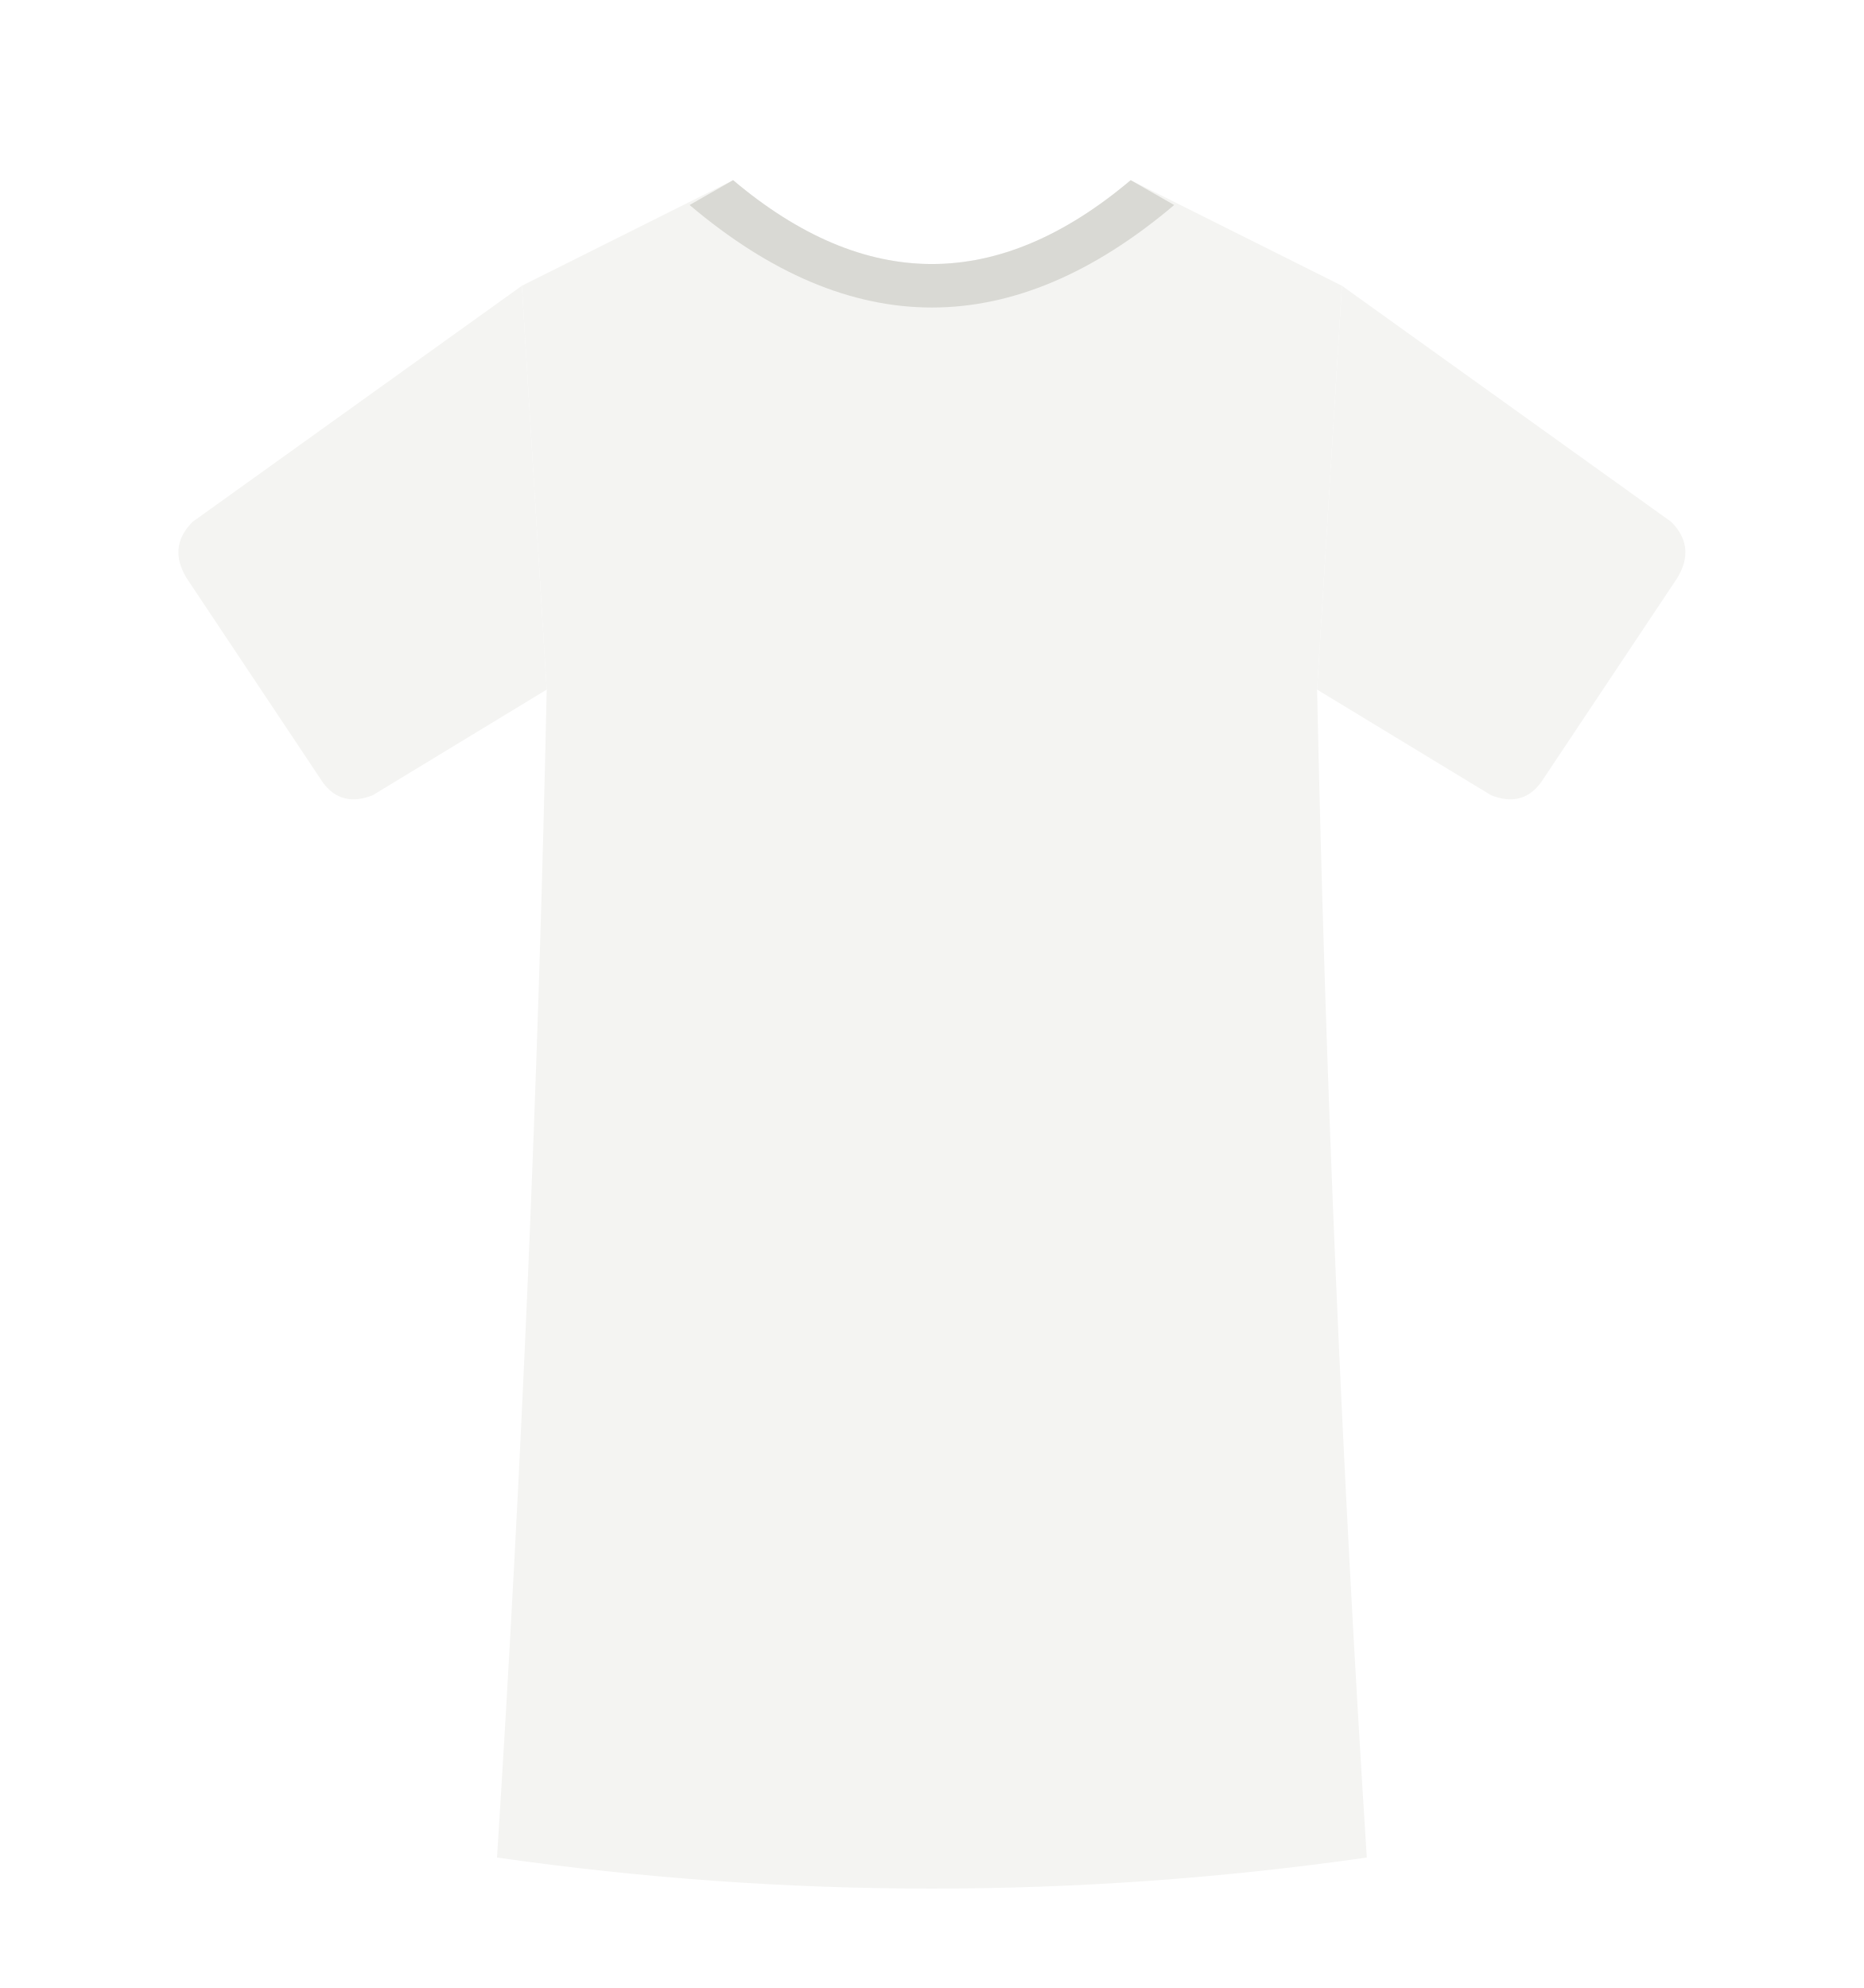
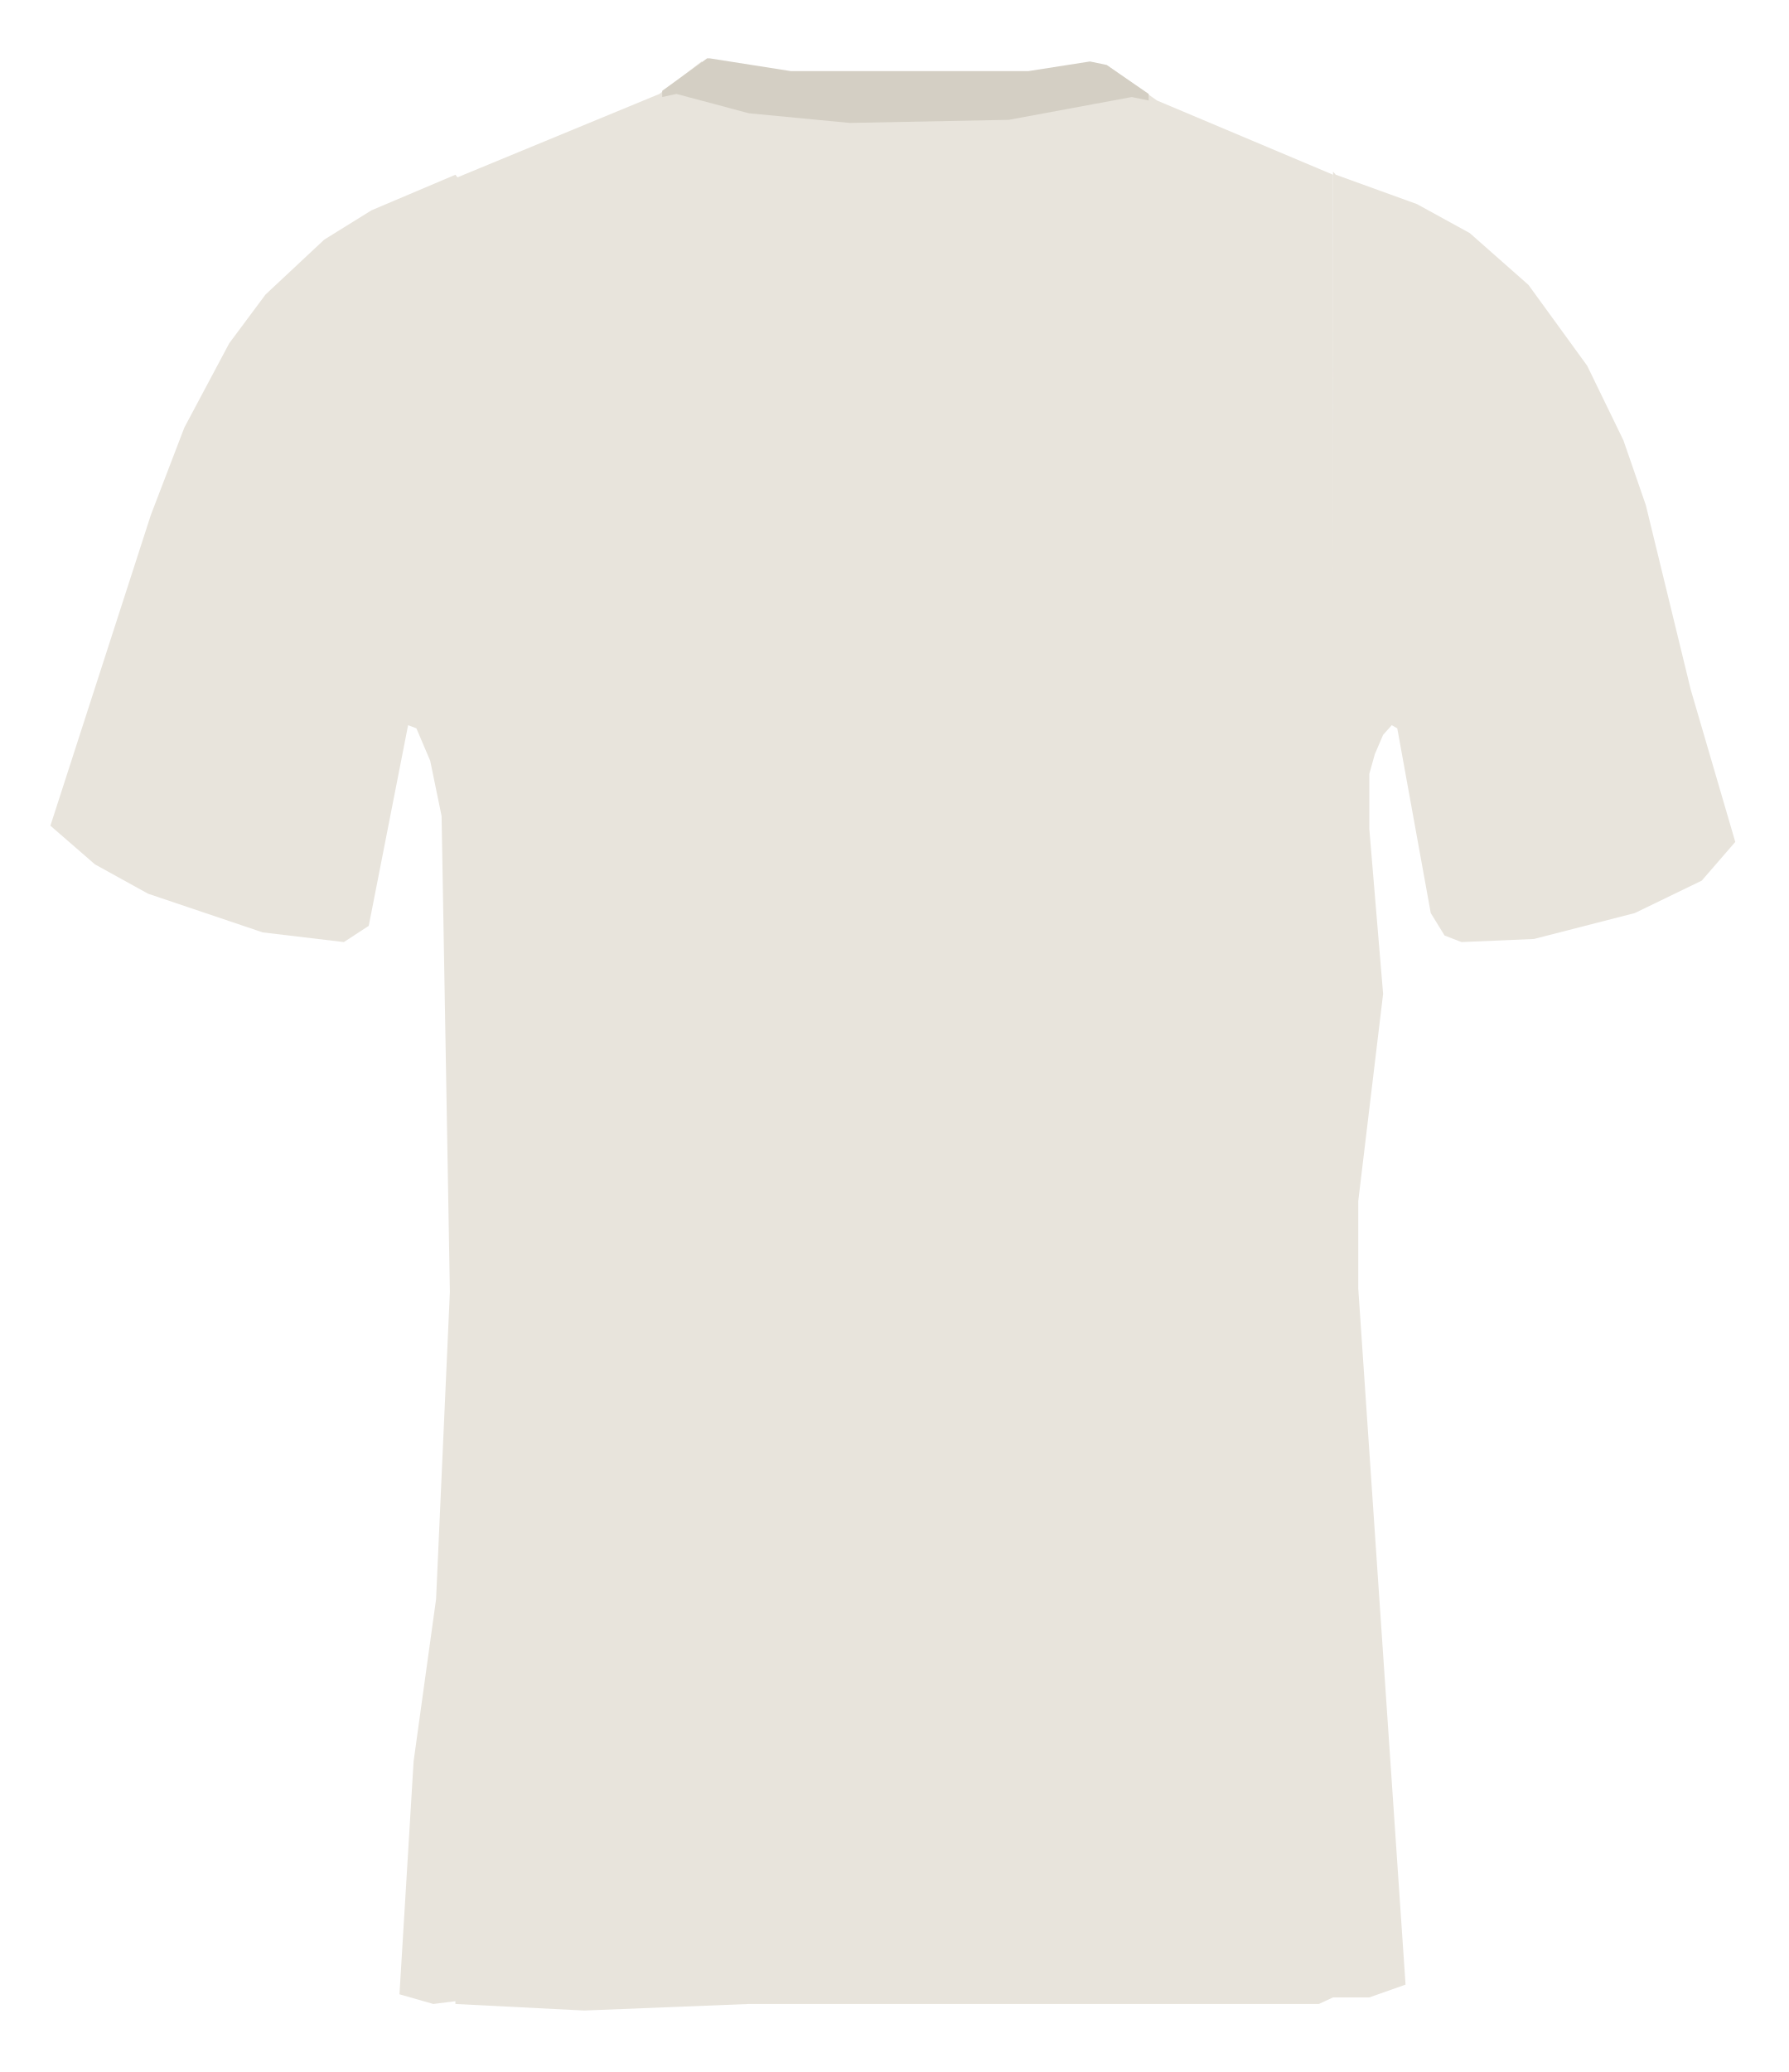
- <svg xmlns="http://www.w3.org/2000/svg" viewBox="0 0 600 640" data-template-id="tshirt" data-view="front" data-view-label="Front" data-name="T-shirt" data-category="tops">
-   <path id="zone-sleeve-left" data-label="Left sleeve" fill="#f4f4f2" d="M168 92 L62 168 Q54 176 60 186 L104 252 Q110 260 120 256 L176 222 Z" />
-   <path id="zone-sleeve-right" data-label="Right sleeve" fill="#f4f4f2" d="M432 92 L538 168 Q546 176 540 186 L496 252 Q490 260 480 256 L424 222 Z" />
-   <path id="zone-body" data-label="Body" fill="#f4f4f2" d="M236 58 Q300 112 364 58 L432 92 L424 222 Q428 410 440 598 Q300 618 160 598 Q172 410 176 222 L168 92 Z" />
-   <path id="zone-collar" data-label="Collar" fill="#d9d9d4" d="M236 58 Q300 112 364 58 L378 66 Q300 132 222 66 Z" />
-   <rect id="print-area" x="220" y="150" width="160" height="210" fill="none" />
+ <svg xmlns="http://www.w3.org/2000/svg" viewBox="0 0 518 600" data-template-id="tshirt" data-view="front" data-view-label="Front" data-name="T-shirt" data-category="tops">
+   <path id="zone-body" data-label="Body" fill="#e8e4dc" d="M203.2 17.8 L191 27.2 L131.9 51.6 L131.9 580.3 L169.2 582.2 L216.9 580.3 L382 580.3 L386.1 578.4 L386.1 50.6 L335.1 29.1 L320.5 18.8 L320.5 24.4 L317.3 30 L273.6 34.7 L248.5 34.7 L212.1 30.9 L205.6 28.1 L203.2 23.4 L204 18.8 Z" />
+   <path id="zone-sleeve-left" data-label="Sleeve left" fill="#e8e4dc" d="M131.9 50.6 L107.6 60.9 L93.9 69.4 L76.9 85.3 L66.4 99.4 L53.4 123.8 L43.7 149.1 L14.6 239.1 L27.5 250.3 L42.9 258.8 L76.1 270 L99.6 272.8 L106.8 268.1 L118.2 210 L120.6 210.9 L124.6 220.3 L127.9 236.3 L130.3 374.1 L126.3 463.1 L119.8 510 L115.7 577.5 L125.5 580.3 L132.7 579.4 L132.7 51.6 Z" />
+   <path id="zone-sleeve-right" data-label="Sleeve right" fill="#e8e4dc" d="M386.1 49.7 L385.3 578.4 L396.6 578.4 L407.1 574.7 L393.4 373.1 L393.4 347.8 L400.6 287.8 L396.6 240 L396.6 224.1 L398.2 218.4 L400.6 212.8 L403.1 210 L404.7 210.9 L414.4 264.4 L418.4 270.9 L423.3 272.8 L444.3 271.9 L473.5 264.4 L492.9 255 L502.6 243.8 L489.7 199.7 L476.7 146.3 L470.2 127.5 L459.7 105.9 L442.7 82.5 L425.7 67.5 L410.4 59.1 L386.9 50.6 Z" />
+   <path id="zone-collar" data-label="Collar" fill="#d4cfc4" d="M204.8 16.9 L191.8 26.3 L191.8 28.1 L195.9 27.2 L216.9 32.8 L246.1 35.6 L292.2 34.7 L327.8 28.1 L332.7 29.1 L332.7 27.2 L320.5 18.8 L315.7 17.8 L297.8 20.6 L229.1 20.6 L205.6 16.9 Z" />
+   <rect id="print-area" x="145" y="192" width="228" height="240" fill="none" />
</svg>
